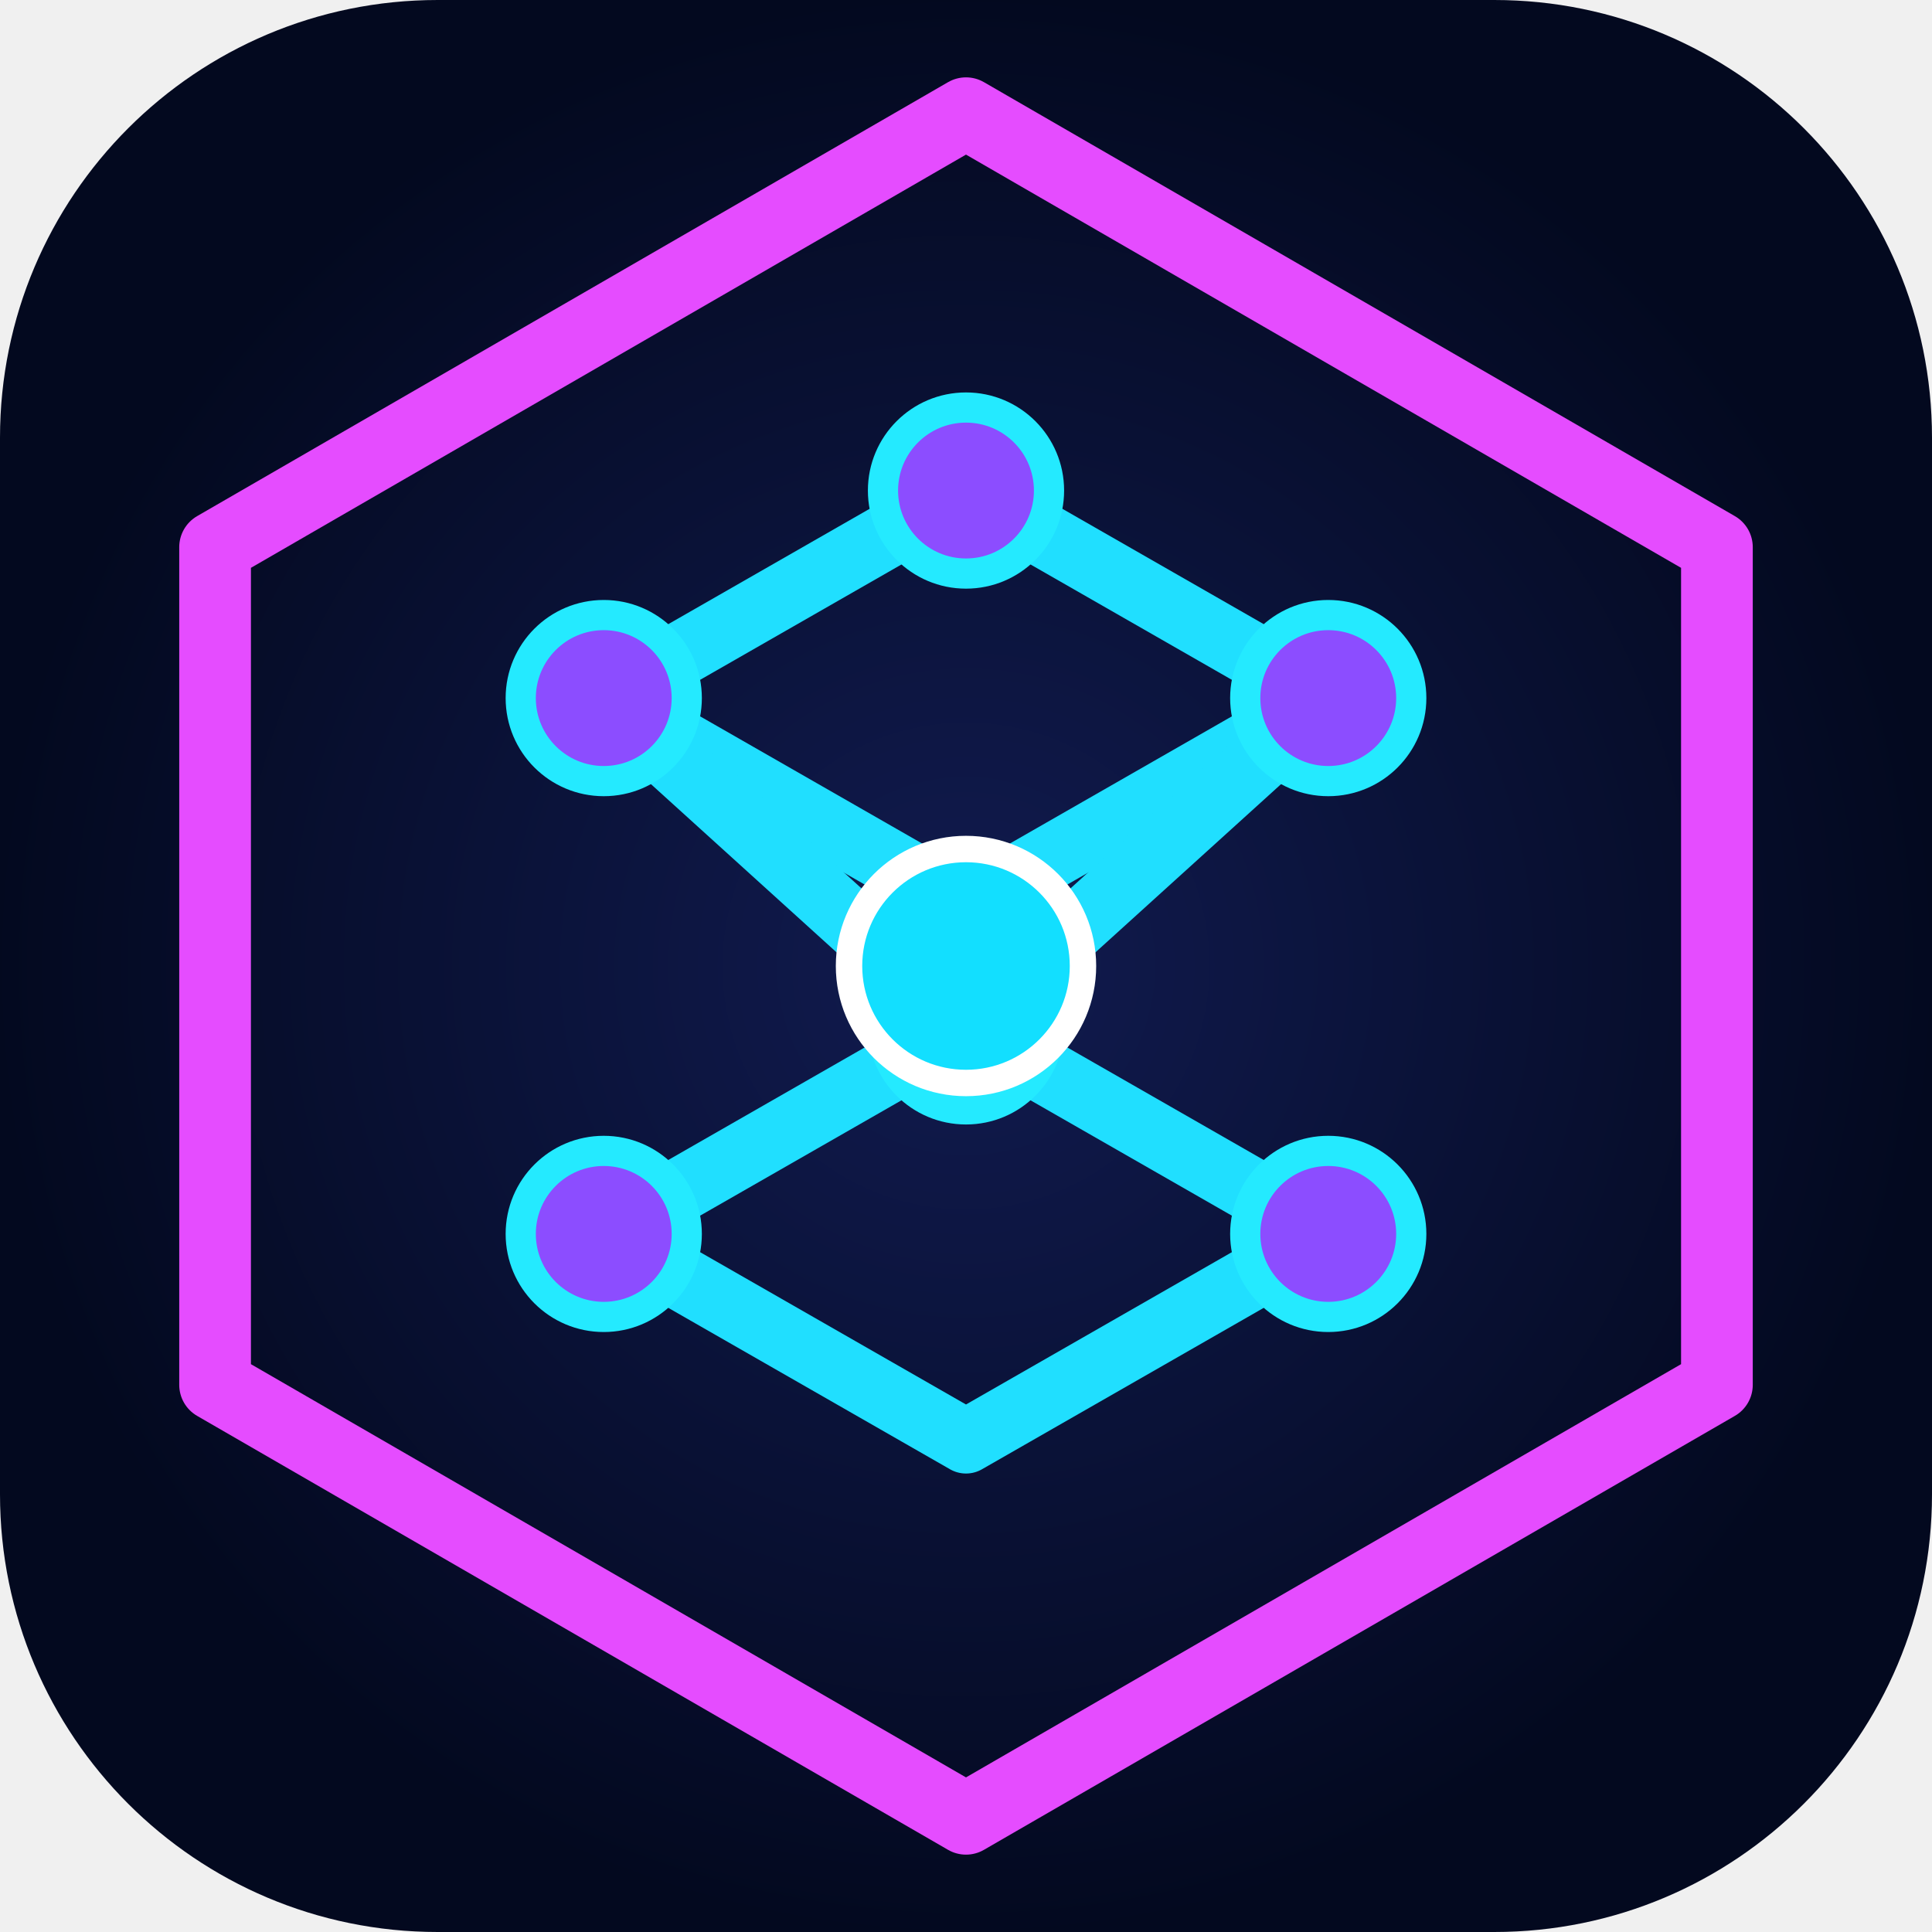
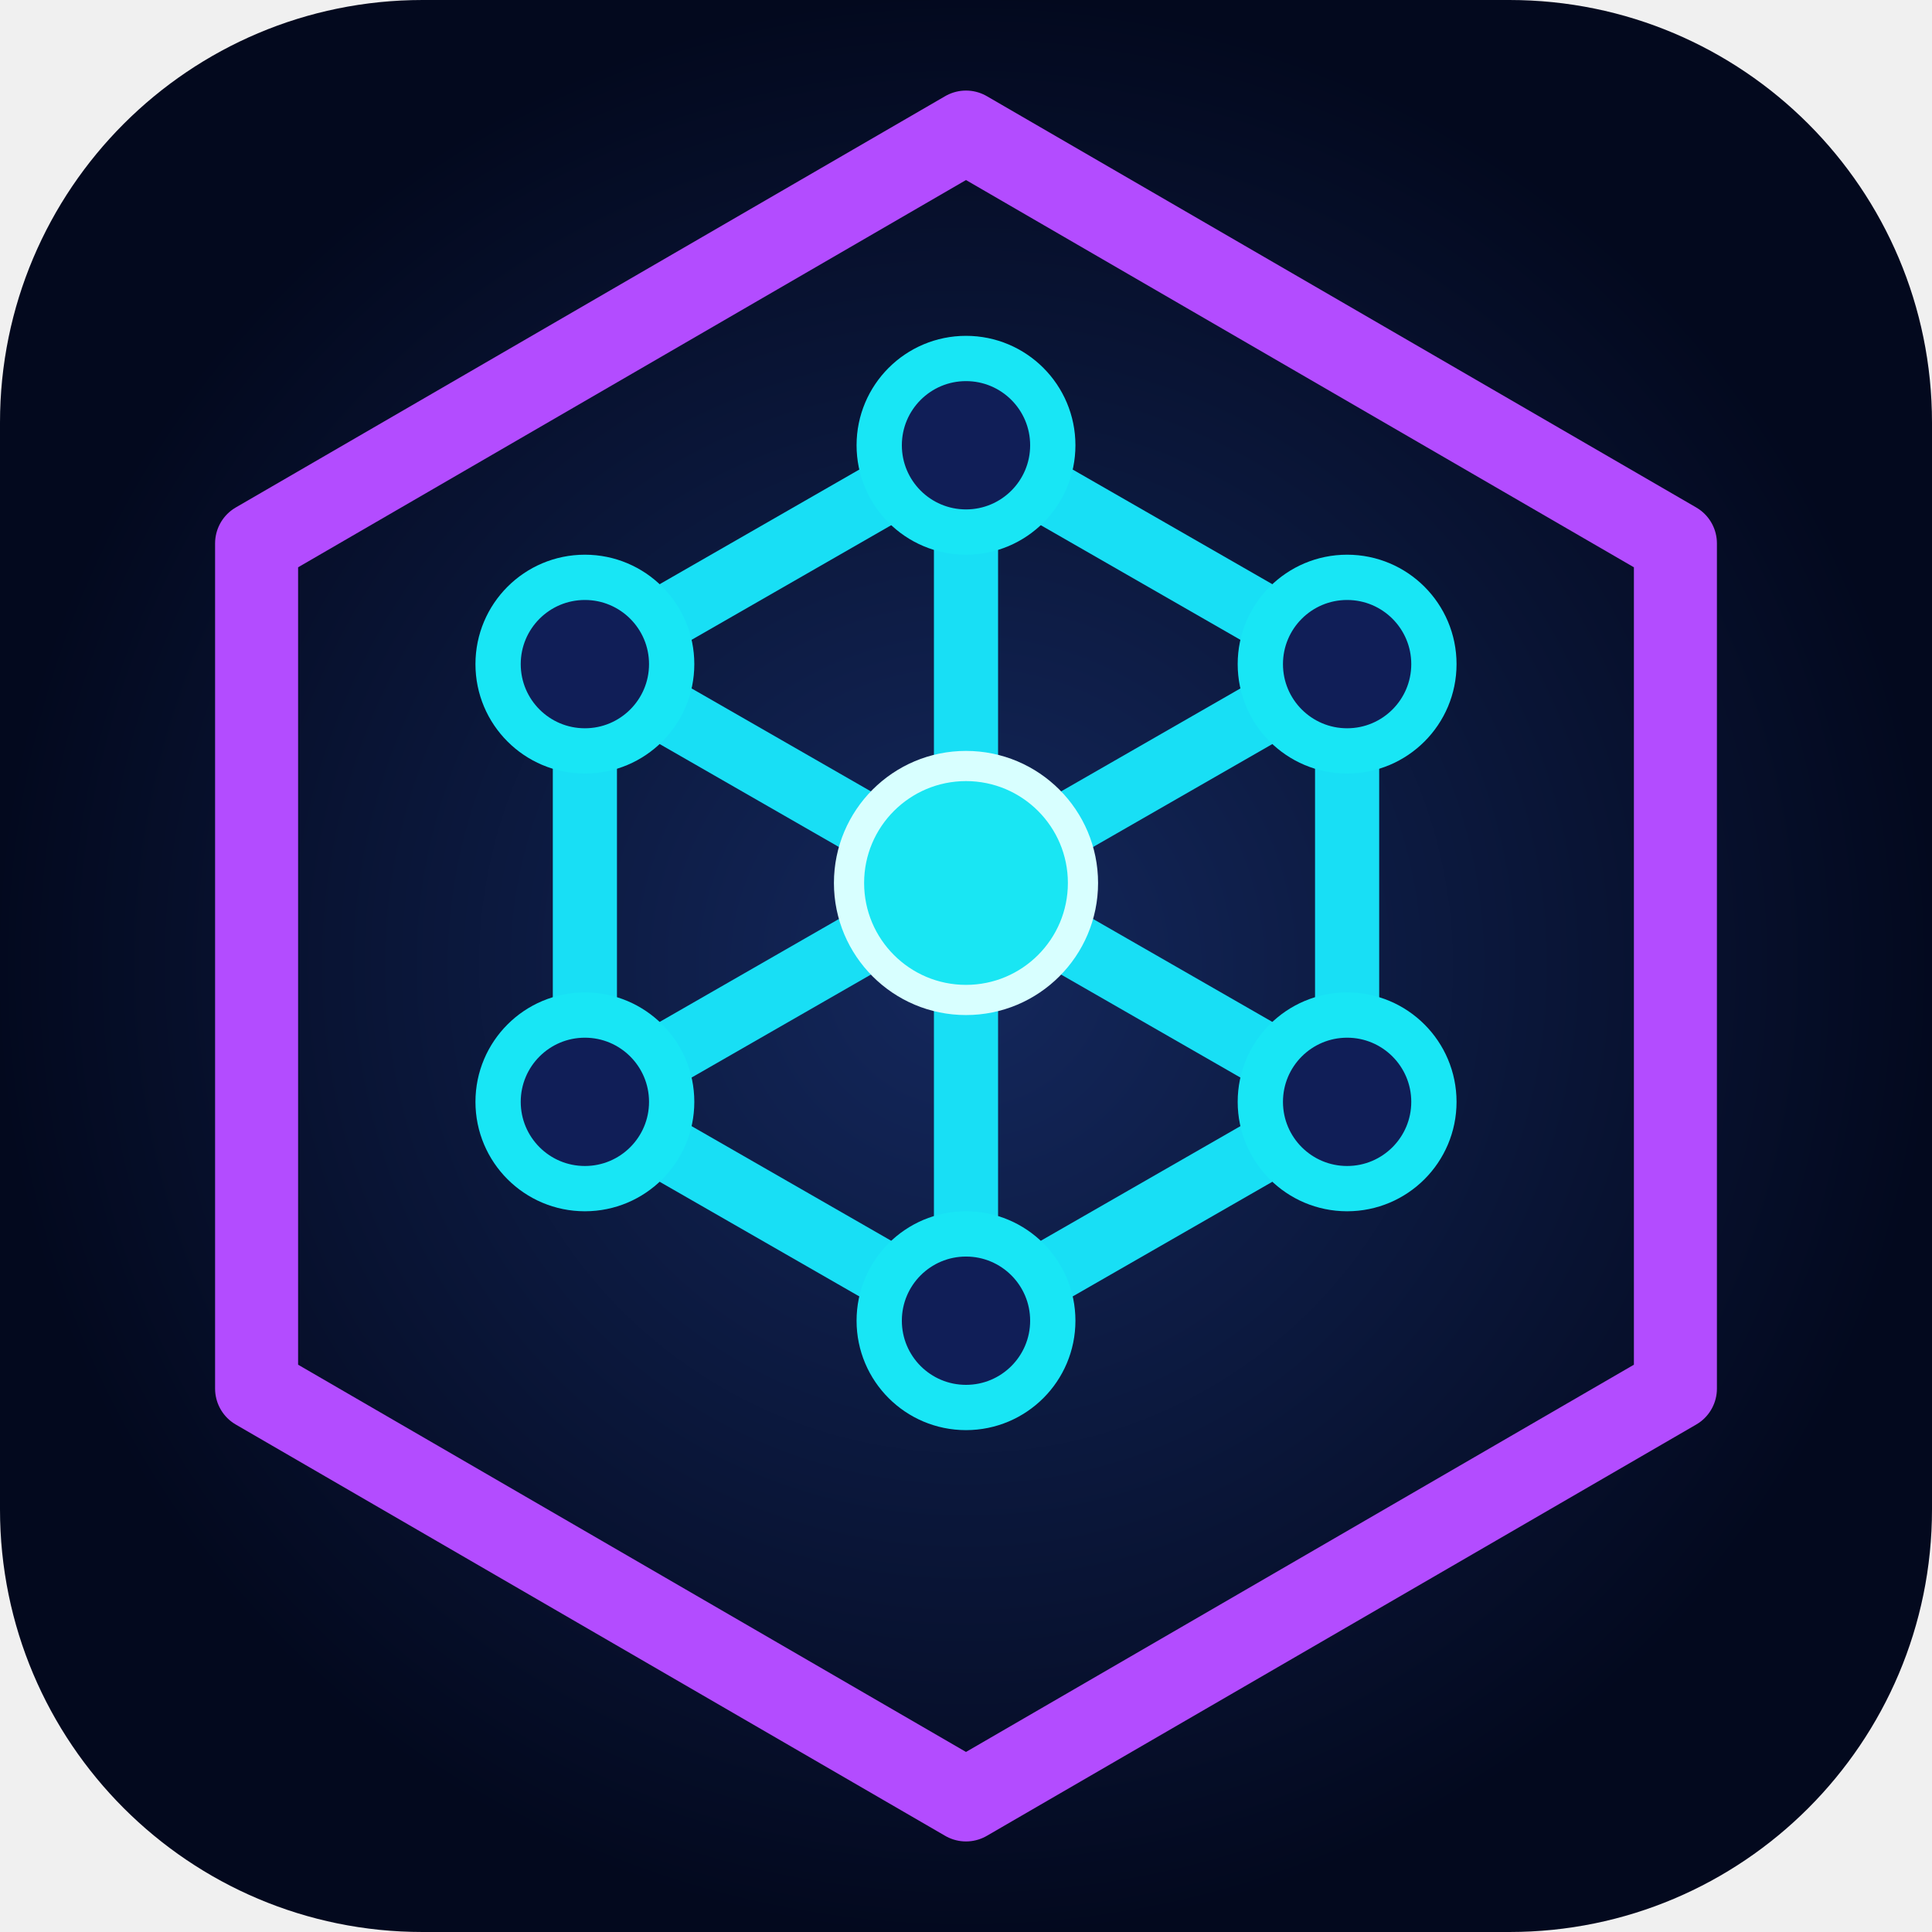
<svg xmlns="http://www.w3.org/2000/svg" viewBox="0 0 512 512">
  <defs>
-     <linearGradient id="g" x1="40" y1="30" x2="470" y2="480">
-       <stop stop-color="#e54cff" />
-       <stop offset=".48" stop-color="#2876ff" />
-       <stop offset="1" stop-color="#00ead5" />
+     <linearGradient id="edge" x1="60" y1="30" x2="450" y2="480">
+       <stop stop-color="#b34cff" />
+       <stop offset=".52" stop-color="#267cff" />
+       <stop offset="1" stop-color="#00f1d5" />
    </linearGradient>
-     <radialGradient id="bg">
-       <stop stop-color="#111b50" />
-       <stop offset="1" stop-color="#03091f" />
+     <radialGradient id="back">
+       <stop stop-color="#14285d" />
+       <stop offset="1" stop-color="#03091e" />
    </radialGradient>
  </defs>
-   <rect width="512" height="512" rx="116" fill="url(#bg)" />
-   <path d="M256 30 455 145v222L256 482 57 367V145Z" fill="none" stroke="url(#g)" stroke-width="19" stroke-linejoin="round" />
-   <g fill="none" stroke="#20dfff" stroke-width="17" stroke-linecap="round" stroke-linejoin="round">
-     <path d="m160 185 96-55 96 55-96 55Z" />
-     <path d="m160 327 96-55 96 55-96 55Z" />
-     <path d="M256 240v32M160 185l96 87 96-87" />
+   <rect width="512" height="512" rx="112" fill="url(#back)" />
+   <path d="M256 35 444 144v224L256 477 68 368V144Z" fill="none" stroke="url(#edge)" stroke-width="22" stroke-linejoin="round" />
+   <g fill="none" stroke="#18dff5" stroke-width="17" stroke-linecap="round" stroke-linejoin="round">
+     <path d="M155 176 256 118 357 176 357 292 256 350 155 292Z" />
+     <path d="M155 176 256 234 357 176M155 292 256 234 357 292M256 118V234M256 234V350" />
  </g>
-   <g fill="#8c4dff" stroke="#24eaff" stroke-width="8">
-     <circle cx="160" cy="185" r="22" />
-     <circle cx="256" cy="130" r="22" />
-     <circle cx="352" cy="185" r="22" />
-     <circle cx="160" cy="327" r="22" />
-     <circle cx="256" cy="272" r="22" />
-     <circle cx="352" cy="327" r="22" />
+   <g fill="#101e57" stroke="#18e6f5" stroke-width="12">
+     <circle cx="155" cy="176" r="23" />
+     <circle cx="256" cy="118" r="23" />
+     <circle cx="357" cy="176" r="23" />
+     <circle cx="155" cy="292" r="23" />
+     <circle cx="357" cy="292" r="23" />
+     <circle cx="256" cy="350" r="23" />
  </g>
-   <circle cx="256" cy="256" r="31" fill="#12dfff" stroke="#fff" stroke-width="7" />
+   <circle cx="256" cy="234" r="31" fill="#19e6f3" stroke="#d8ffff" stroke-width="8" />
</svg>
